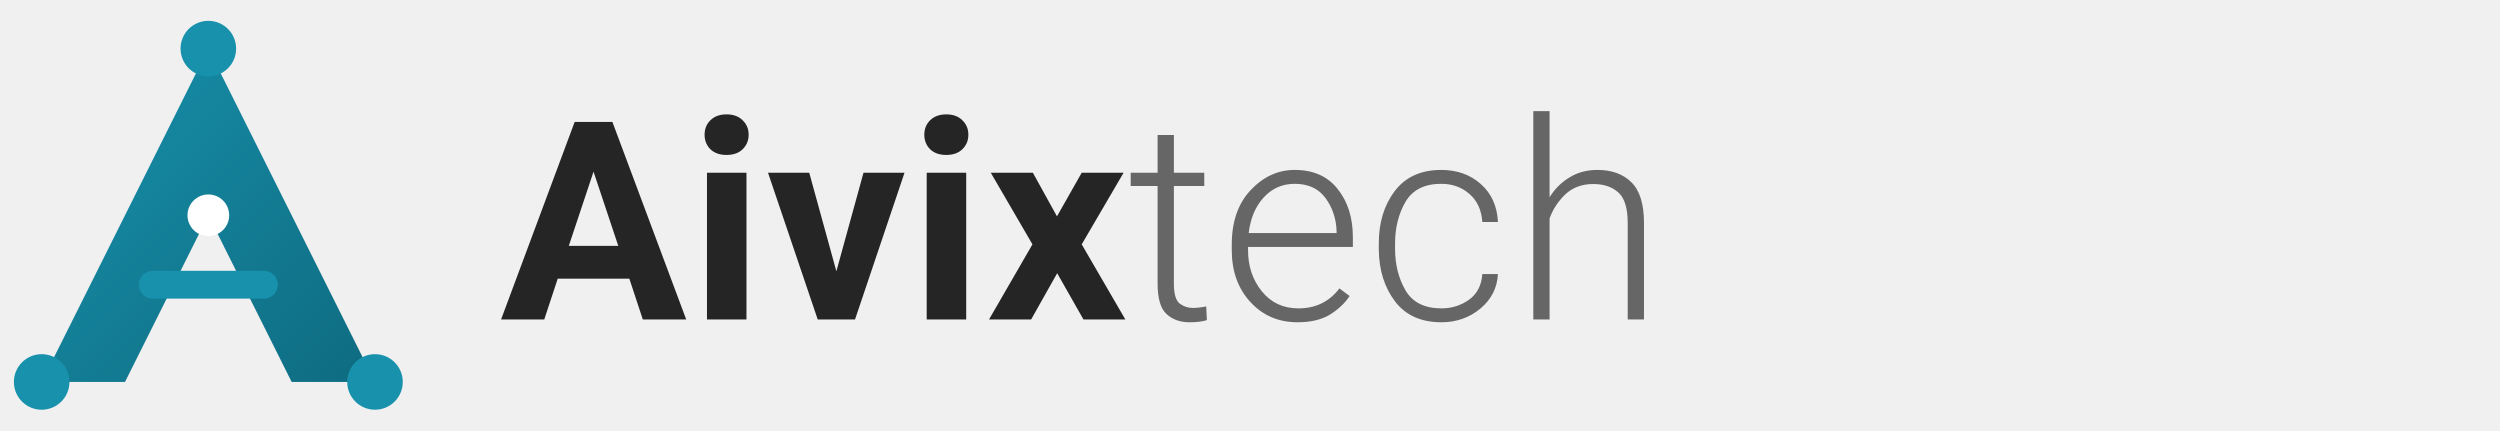
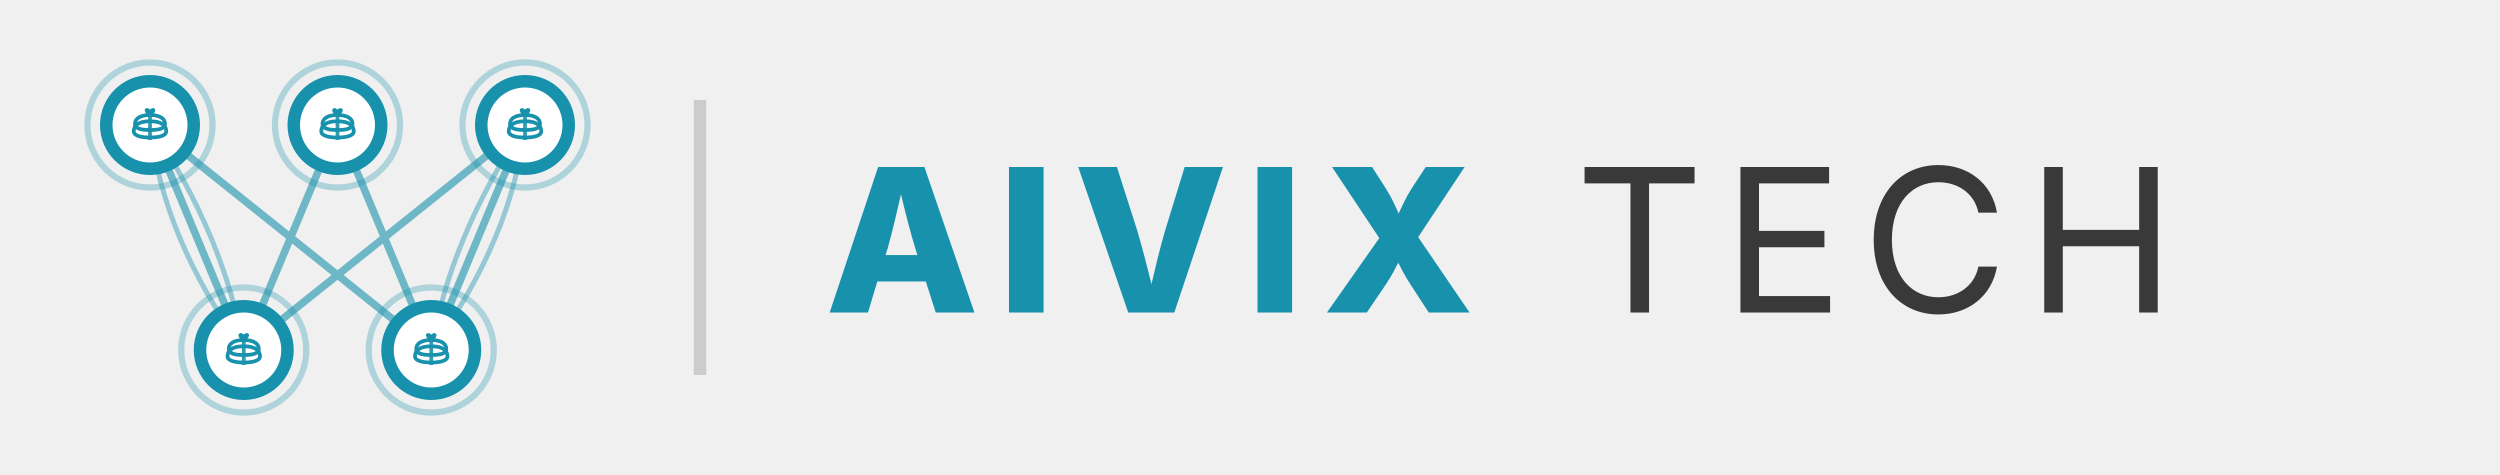
- <svg xmlns="http://www.w3.org/2000/svg" viewBox="0 0 180 31" width="180" height="31" fill="none">
+ <svg xmlns="http://www.w3.org/2000/svg" viewBox="0 0 200 38" width="200" height="38" fill="none">
  <defs>
-     <linearGradient id="logoGradDark" x1="1" y1="1" x2="25" y2="25" gradientUnits="userSpaceOnUse">
-       <stop offset="0%" stop-color="#1891ac" />
-       <stop offset="100%" stop-color="#0e6b80" />
-     </linearGradient>
+     <g id="brain-dark">
+       <line x1="0" y1="-1.2" x2="0" y2="1.2" stroke="#1891ac" stroke-width="0.3" opacity="0.9" />
+       <path d="M 0 -0.8 C -0.8 -0.8 -1.2 -0.5 -1.2 -0.1 C -1.2 0.3 -0.7 0.4 0 0.4" stroke="#1891ac" stroke-width="0.3" fill="none" />
+       <path d="M 0 -0.3 C -1.0 -0.3 -1.3 0.1 -1.3 0.5 C -1.3 0.9 -0.6 1.0 0 1.0" stroke="#1891ac" stroke-width="0.3" fill="none" />
+       <path d="M 0 -0.8 C -0.5 -1.3 -0.2 -1.3 0 -1.0" stroke="#1891ac" stroke-width="0.3" fill="none" />
+       <path d="M 0 -0.8 C 0.8 -0.8 1.2 -0.5 1.2 -0.1 C 1.2 0.3 0.7 0.4 0 0.4" stroke="#1891ac" stroke-width="0.3" fill="none" />
+       <path d="M 0 -0.3 C 1.0 -0.3 1.3 0.1 1.3 0.5 C 1.3 0.9 0.6 1.0 0 1.0" stroke="#1891ac" stroke-width="0.3" fill="none" />
+       <path d="M 0 -0.8 C 0.5 -1.3 0.2 -1.3 0 -1.0" stroke="#1891ac" stroke-width="0.3" fill="none" />
+     </g>
  </defs>
-   <g transform="translate(2, 2.5)">
-     <path d="M 13 1 L 25 25 L 19 25 L 13 13 L 7 25 L 1 25 Z" fill="url(#logoGradDark)" />
-     <path d="M 9 18 H 17" stroke="#1891ac" stroke-width="2" stroke-linecap="round" />
-     <circle cx="13" cy="1" r="2" fill="#1891ac" />
-     <circle cx="1" cy="25" r="2" fill="#1891ac" />
-     <circle cx="25" cy="25" r="2" fill="#1891ac" />
-     <circle cx="13" cy="13" r="1.5" fill="#ffffff" />
+   <g stroke="#1891ac" opacity="0.6" stroke-linecap="round">
+     <path d="M 12 10 L 19.5 28" stroke-width="0.6" />
+     <path d="M 12 10 Q 13 19 19.5 28" stroke-width="0.4" opacity="0.7" />
+     <path d="M 12 10 Q 18 19 19.5 28" stroke-width="0.4" opacity="0.7" />
+     <line x1="12" y1="10" x2="34.5" y2="28" stroke-width="0.6" />
+     <line x1="27" y1="10" x2="19.5" y2="28" stroke-width="0.6" />
+     <line x1="27" y1="10" x2="34.5" y2="28" stroke-width="0.6" />
+     <line x1="42" y1="10" x2="19.5" y2="28" stroke-width="0.6" />
+     <path d="M 42 10 L 34.5 28" stroke-width="0.6" />
+     <path d="M 42 10 Q 41 19 34.5 28" stroke-width="0.4" opacity="0.7" />
+     <path d="M 42 10 Q 36 19 34.5 28" stroke-width="0.4" opacity="0.7" />
  </g>
-   <text x="36" y="23" font-family="'Rubik', -apple-system, BlinkMacSystemFont, 'Segoe UI', Roboto, sans-serif" font-size="20" font-weight="700" fill="#252525" letter-spacing="0.2">
-     Aivix<tspan font-weight="300" fill="#666666"> tech</tspan>
-   </text>
+   <g stroke="#1891ac" stroke-width="0.5" fill="none" opacity="0.3">
+     <circle cx="12" cy="10" r="5" />
+     <circle cx="27" cy="10" r="5" />
+     <circle cx="42" cy="10" r="5" />
+     <circle cx="19.5" cy="28" r="5" />
+     <circle cx="34.5" cy="28" r="5" />
+   </g>
+   <g stroke="#1891ac" stroke-width="1" fill="#ffffff">
+     <circle cx="12" cy="10" r="3.5" />
+     <circle cx="27" cy="10" r="3.5" />
+     <circle cx="42" cy="10" r="3.5" />
+     <circle cx="19.5" cy="28" r="3.5" />
+     <circle cx="34.5" cy="28" r="3.5" />
+   </g>
+   <use href="#brain-dark" x="12" y="10" />
+   <use href="#brain-dark" x="27" y="10" />
+   <use href="#brain-dark" x="42" y="10" />
+   <use href="#brain-dark" x="19.5" y="28" />
+   <use href="#brain-dark" x="34.5" y="28" />
+   <line x1="56" y1="8" x2="56" y2="30" stroke="#000000" stroke-width="1" opacity="0.15" />
+   <text x="66" y="25" font-family="'Montserrat', 'Inter', -apple-system, sans-serif" font-size="16" font-weight="800" fill="#1891ac" letter-spacing="1.5">AIVIX</text>
+   <text x="126" y="25" font-family="'Montserrat', 'Inter', -apple-system, sans-serif" font-size="16" font-weight="400" fill="#252525" letter-spacing="1.5" opacity="0.9">TECH</text>
</svg>
